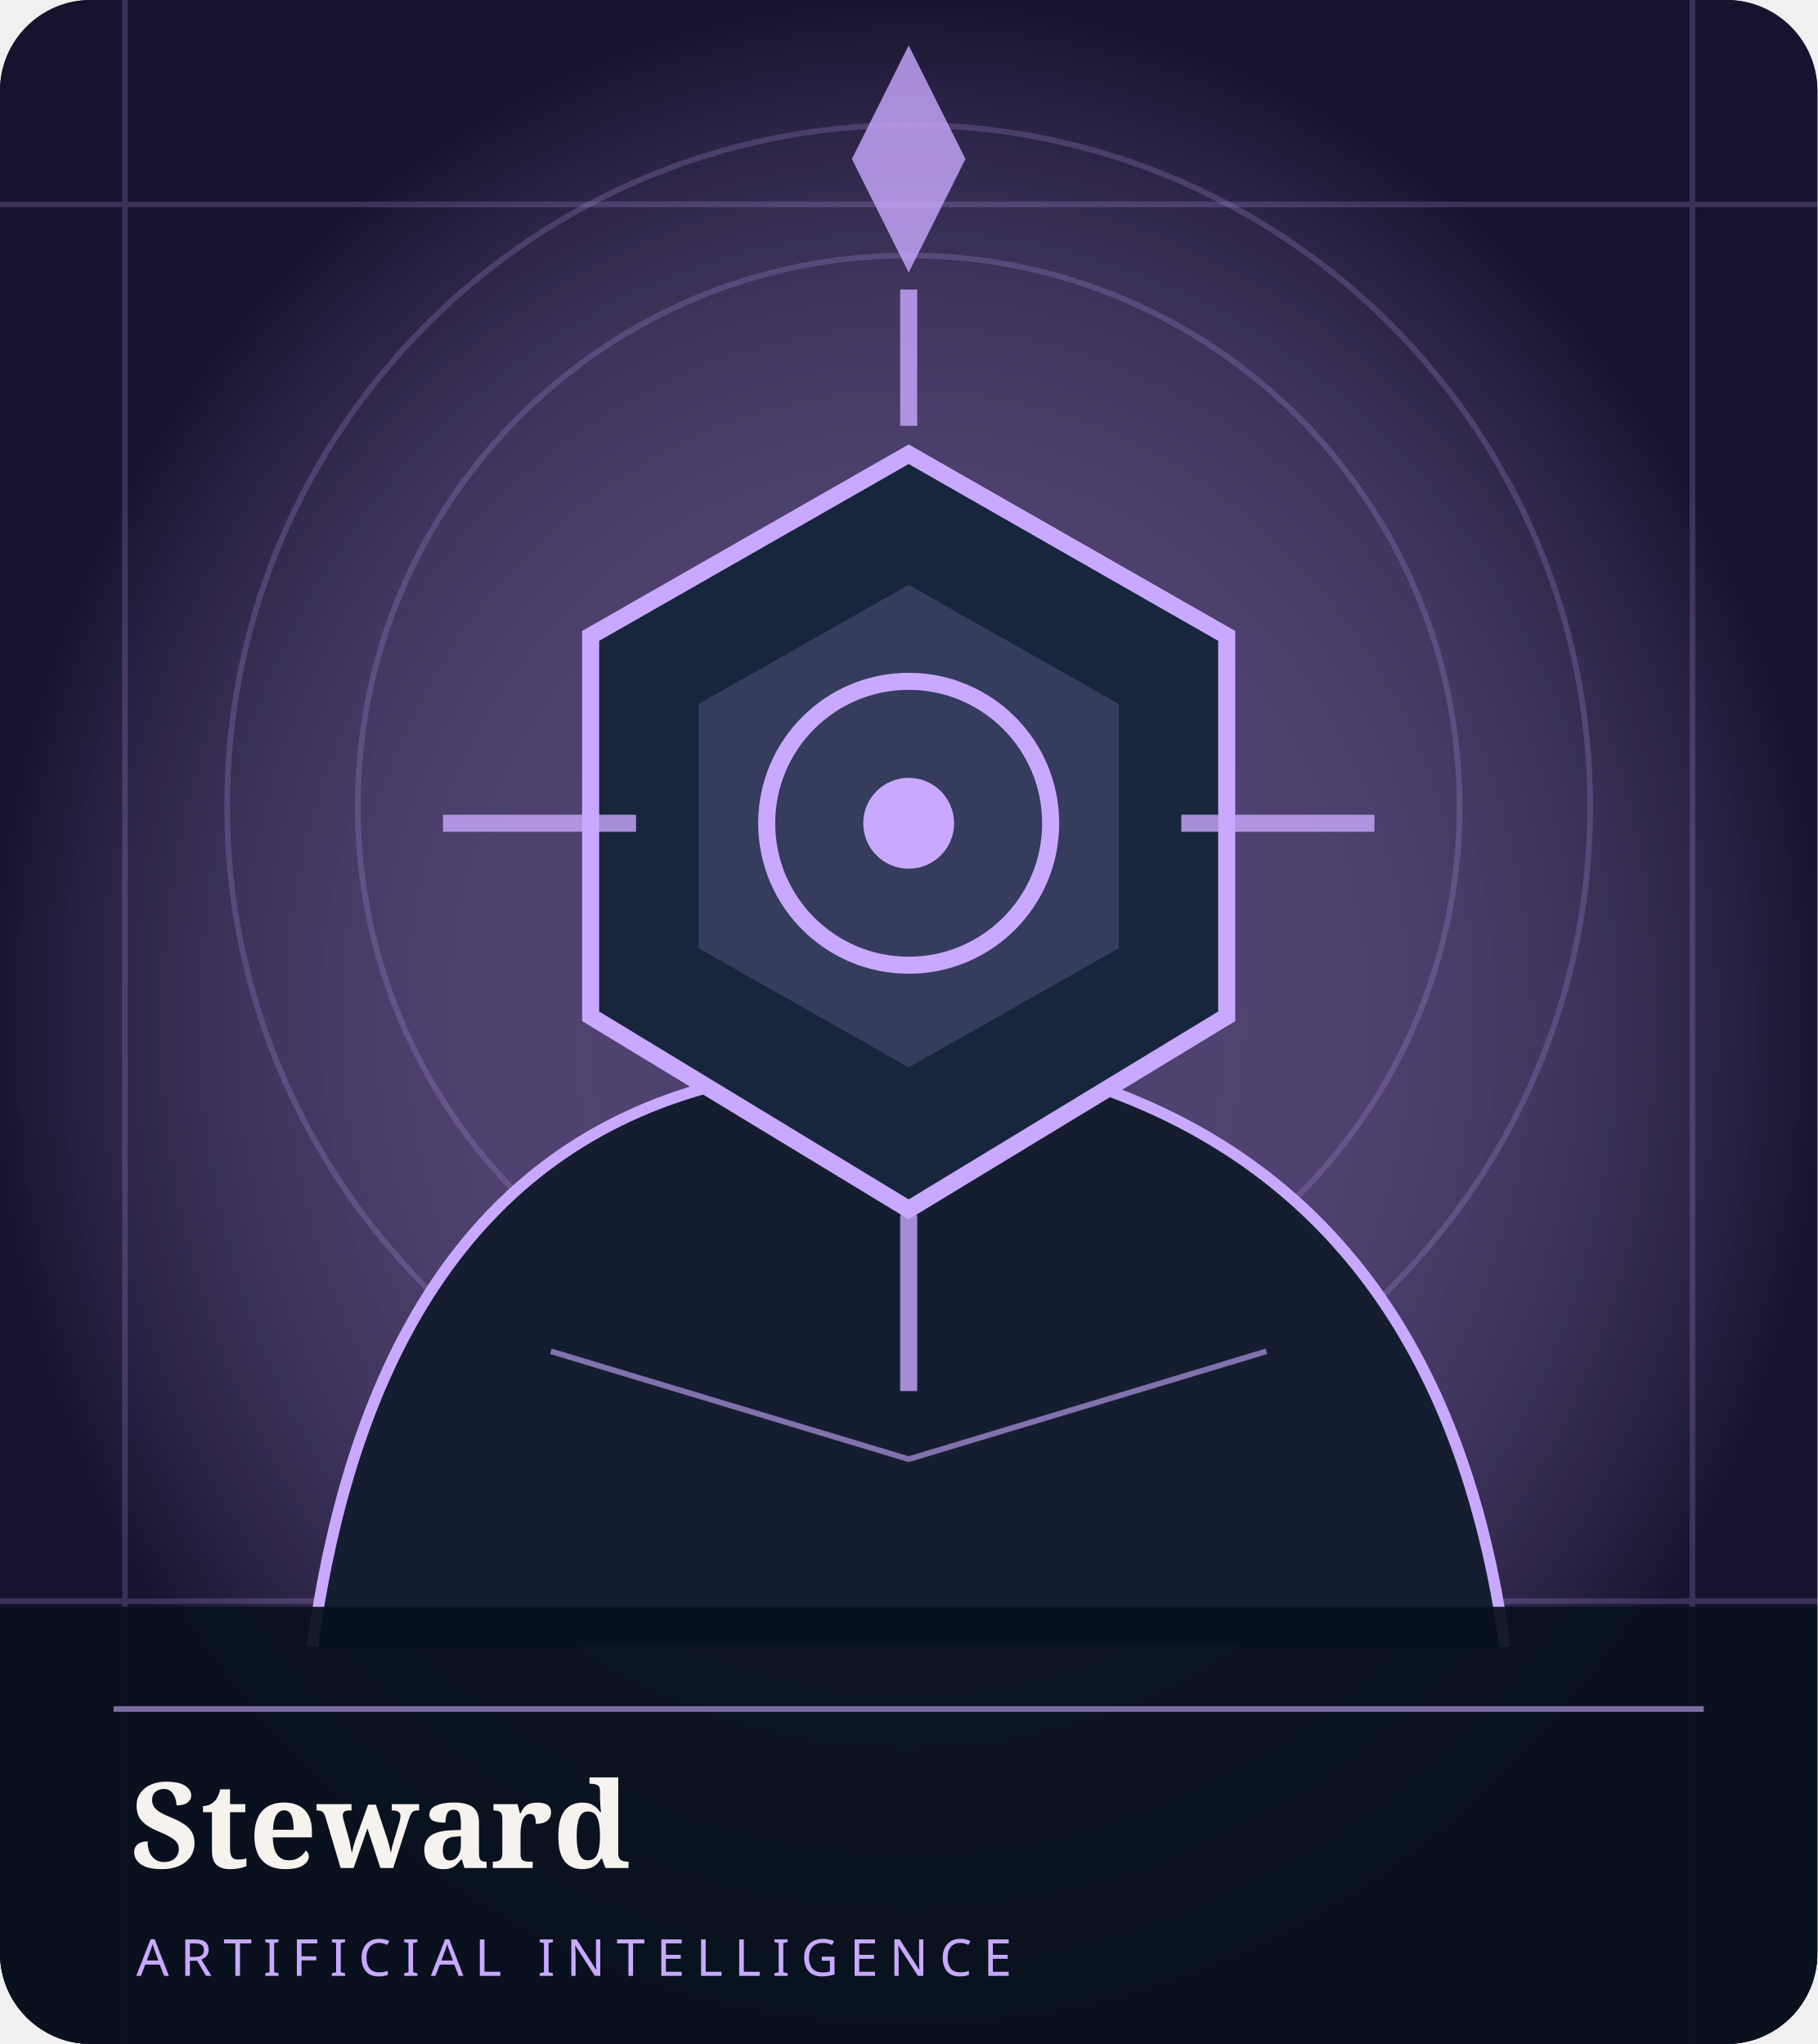
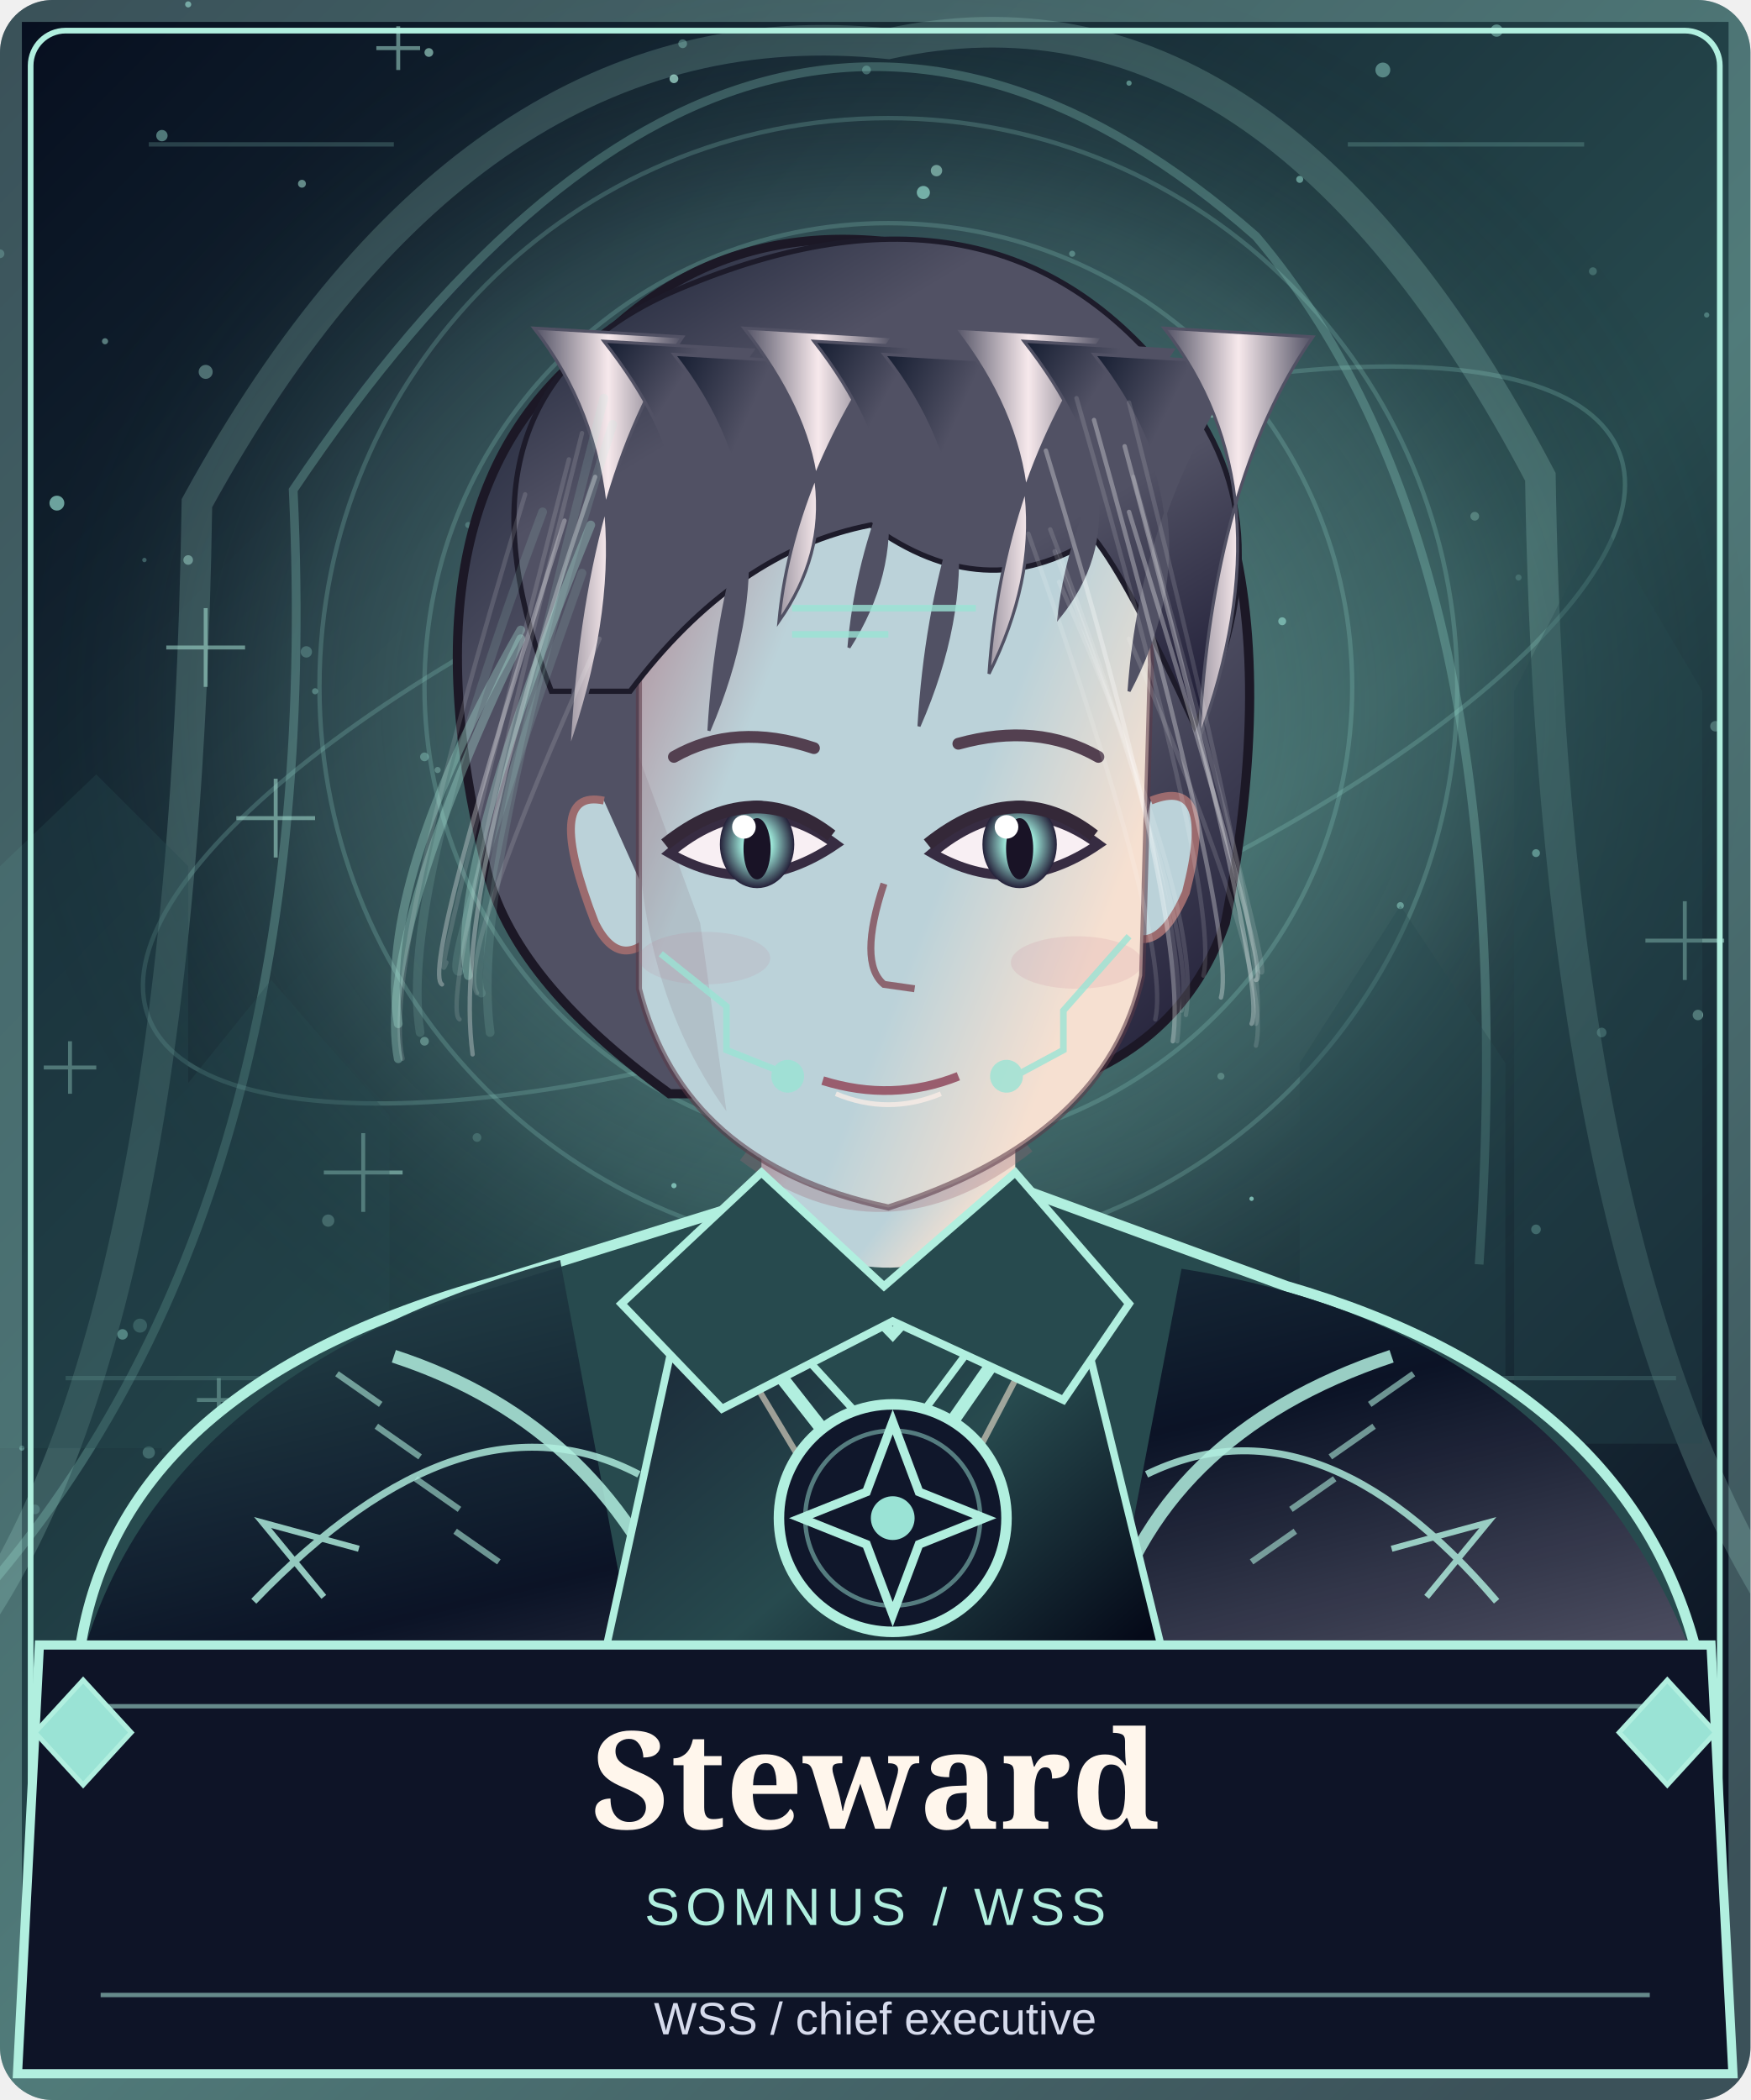
- <svg xmlns="http://www.w3.org/2000/svg" viewBox="0 0 320 360" role="img" aria-labelledby="t d">
+ <svg xmlns="http://www.w3.org/2000/svg" viewBox="0 0 400 480" role="img" aria-labelledby="title desc">
  <defs>
-     <radialGradient id="b">
-       <stop stop-color="#c9a9ff" stop-opacity=".21" />
-       <stop offset="1" stop-color="#17132e" />
+     <linearGradient id="bg" x2=".85" y2="1">
+       <stop stop-color="#060d1e" />
+       <stop offset=".58" stop-color="#274a4e" />
+       <stop offset="1" stop-color="#090e1f" />
+     </linearGradient>
+     <radialGradient id="glow">
+       <stop stop-color="#9ae3d5" stop-opacity=".48" />
+       <stop offset=".65" stop-color="#b1efdf" stop-opacity=".14" />
+       <stop offset="1" stop-opacity="0" />
    </radialGradient>
-     <clipPath id="clip">
-       <rect width="320" height="360" rx="16" />
+     <linearGradient id="hair" x2=".9" y2="1">
+       <stop stop-color="#151d31" />
+       <stop offset=".34" stop-color="#515164" />
+       <stop offset=".7" stop-color="#515164" />
+       <stop offset="1" stop-color="#222039" />
+     </linearGradient>
+     <linearGradient id="hairshine">
+       <stop stop-color="#515164" />
+       <stop offset=".5" stop-color="#f7e9ec" />
+       <stop offset="1" stop-color="#515164" />
+     </linearGradient>
+     <linearGradient id="skin" x2=".95" y2=".6">
+       <stop stop-color="#ad7784" />
+       <stop offset=".36" stop-color="#bbd2d9" />
+       <stop offset=".73" stop-color="#bbd2d9" />
+       <stop offset="1" stop-color="#f6e0d1" />
+     </linearGradient>
+     <radialGradient id="iris">
+       <stop stop-color="#f5f4fb" />
+       <stop offset=".4" stop-color="#9ae3d5" />
+       <stop offset="1" stop-color="#242039" />
+     </radialGradient>
+     <linearGradient id="cape" x2="1" y2="1">
+       <stop stop-color="#274a4e" />
+       <stop offset=".55" stop-color="#0a1124" />
+       <stop offset="1" stop-color="#515164" />
+     </linearGradient>
+     <linearGradient id="coat" x2="1" y2=".9">
+       <stop stop-color="#161d30" />
+       <stop offset=".6" stop-color="#274a4e" />
+       <stop offset="1" stop-color="#050a19" />
+     </linearGradient>
+     <clipPath id="frame">
+       <rect width="400" height="480" rx="12" />
    </clipPath>
  </defs>
-   <g clip-path="url(#clip)">
-     <rect width="320" height="360" fill="#17132e" />
-     <rect width="320" height="360" fill="url(#b)" />
-     <g stroke="#c9a9ff" stroke-opacity=".20" fill="none">
-       <circle cx="160" cy="142" r="120" />
-       <circle cx="160" cy="142" r="97" />
-       <path d="M0 36 H320 M0 282 H320 M22 0 V360 M298 0 V360" />
-     </g>
-     <path d="M160 8 L170 28 160 48 150 28Z" fill="#c9a9ff" opacity=".8" />
-     <g>
-       <path d="M55 290 Q67 203 131 190 L189 190 Q254 210 265 290" fill="#151e30" stroke="#c9a9ff" stroke-width="2" />
-       <path d="M160 80 L216 112 216 179 160 213 104 179 104 112Z" fill="#17263c" stroke="#c9a9ff" stroke-width="3" />
-       <path d="M160 103 L197 124 197 167 160 188 123 167 123 124Z" fill="#c9a9ff" opacity=".17" />
-       <circle cx="160" cy="145" r="25" fill="none" stroke="#c9a9ff" stroke-width="3" />
-       <circle cx="160" cy="145" r="8" fill="#c9a9ff" />
-       <path d="M112 145 H78 M208 145 H242 M160 75 V51 M160 214 V245" stroke="#c9a9ff" stroke-width="3" opacity=".8" />
-       <path d="M97 238 L160 257 223 238" stroke="#c9a9ff" fill="none" opacity=".6" />
-     </g>
-     <rect x="0" y="283" width="320" height="77" fill="#07111d" opacity=".93" />
-     <path d="M20 301 H300" stroke="#c9a9ff" opacity=".6" />
-     <text x="23" y="329" fill="#f6f2ee" font-family="Georgia,serif" font-size="21" font-weight="bold">Steward</text>
-     <text x="24" y="348" fill="#c9a9ff" font-family="sans-serif" font-size="9" letter-spacing="2">ARTIFICIAL INTELLIGENCE</text>
+   <g clip-path="url(#frame)">
+     <rect width="400" height="480" fill="url(#bg)" />
+     <ellipse cx="201" cy="162" rx="200" ry="179" fill="url(#glow)" />
+     <path d="M-13 381Q42 315 45 115Q108 0 203 10Q290-9 352 109Q355 302 416 382" fill="none" stroke="#b1efdf" stroke-width="7" stroke-opacity=".2" />
+     <path d="M-10 371Q75 280 67 112Q173-46 287 54Q349 127 338 289" fill="none" stroke="#9ae3d5" stroke-width="2" stroke-opacity=".26" />
+     <g fill="none" stroke="#9ae3d5" stroke-opacity=".21">
+       <circle cx="203" cy="157" r="130" />
+       <circle cx="203" cy="157" r="106" />
+       <ellipse cx="202" cy="168" rx="180" ry="58" transform="rotate(-21 202 168)" />
+       <path d="M15 315h87M295 315h88M34 33h56M308 33h54" />
+     </g>
+     <circle cx="166" cy="91" r="1.1" fill="#b1efdf" opacity="0.48" />
+     <circle cx="390" cy="72" r="0.6" fill="#9ae3d5" opacity="0.34" />
+     <circle cx="205" cy="273" r="0.7" fill="#9ae3d5" opacity="0.70" />
+     <circle cx="273" cy="148" r="0.5" fill="#9ae3d5" opacity="0.73" />
+     <circle cx="252" cy="337" r="1.6" fill="#b1efdf" opacity="0.51" />
+     <circle cx="347" cy="132" r="0.7" fill="#9ae3d5" opacity="0.19" />
+     <circle cx="212" cy="62" r="1.1" fill="#9ae3d5" opacity="0.53" />
+     <circle cx="351" cy="195" r="0.9" fill="#9ae3d5" opacity="0.72" />
+     <circle cx="43" cy="128" r="1.1" fill="#b1efdf" opacity="0.44" />
+     <circle cx="316" cy="16" r="1.7" fill="#9ae3d5" opacity="0.46" />
+     <circle cx="216" cy="228" r="1.0" fill="#9ae3d5" opacity="0.37" />
+     <circle cx="286" cy="274" r="0.5" fill="#9ae3d5" opacity="0.72" />
+     <circle cx="98" cy="12" r="1.0" fill="#b1efdf" opacity="0.58" />
+     <circle cx="366" cy="236" r="1.1" fill="#9ae3d5" opacity="0.35" />
+     <circle cx="264" cy="231" r="1.3" fill="#9ae3d5" opacity="0.63" />
+     <circle cx="297" cy="41" r="0.8" fill="#9ae3d5" opacity="0.54" />
+     <circle cx="332" cy="368" r="0.8" fill="#b1efdf" opacity="0.31" />
+     <circle cx="149" cy="202" r="0.7" fill="#9ae3d5" opacity="0.40" />
+     <circle cx="320" cy="207" r="0.8" fill="#9ae3d5" opacity="0.49" />
+     <circle cx="152" cy="207" r="0.8" fill="#9ae3d5" opacity="0.21" />
+     <circle cx="337" cy="118" r="1.0" fill="#b1efdf" opacity="0.28" />
+     <circle cx="32" cy="303" r="1.6" fill="#9ae3d5" opacity="0.30" />
+     <circle cx="189" cy="63" r="1.3" fill="#9ae3d5" opacity="0.71" />
+     <circle cx="293" cy="142" r="0.9" fill="#9ae3d5" opacity="0.59" />
+     <circle cx="114" cy="299" r="1.1" fill="#b1efdf" opacity="0.28" />
+     <circle cx="214" cy="246" r="0.7" fill="#9ae3d5" opacity="0.59" />
+     <circle cx="245" cy="58" r="0.7" fill="#9ae3d5" opacity="0.36" />
+     <circle cx="164" cy="320" r="1.1" fill="#9ae3d5" opacity="0.67" />
+     <circle cx="392" cy="166" r="1.2" fill="#b1efdf" opacity="0.31" />
+     <circle cx="258" cy="19" r="0.6" fill="#9ae3d5" opacity="0.49" />
+     <circle cx="154" cy="271" r="0.6" fill="#9ae3d5" opacity="0.70" />
+     <circle cx="127" cy="293" r="0.7" fill="#9ae3d5" opacity="0.31" />
+     <circle cx="154" cy="18" r="1.0" fill="#b1efdf" opacity="0.68" />
+     <circle cx="214" cy="96" r="1.6" fill="#9ae3d5" opacity="0.65" />
+     <circle cx="0" cy="58" r="1.0" fill="#9ae3d5" opacity="0.26" />
+     <circle cx="198" cy="16" r="1.0" fill="#9ae3d5" opacity="0.32" />
+     <circle cx="166" cy="283" r="1.7" fill="#b1efdf" opacity="0.38" />
+     <circle cx="141" cy="153" r="1.3" fill="#9ae3d5" opacity="0.52" />
+     <circle cx="209" cy="133" r="1.2" fill="#9ae3d5" opacity="0.39" />
+     <circle cx="364" cy="62" r="0.9" fill="#9ae3d5" opacity="0.25" />
+     <circle cx="97" cy="238" r="1.0" fill="#b1efdf" opacity="0.37" />
+     <circle cx="37" cy="31" r="1.3" fill="#9ae3d5" opacity="0.48" />
+     <circle cx="275" cy="161" r="0.6" fill="#9ae3d5" opacity="0.33" />
+     <circle cx="111" cy="334" r="0.5" fill="#9ae3d5" opacity="0.66" />
+     <circle cx="47" cy="85" r="1.6" fill="#b1efdf" opacity="0.38" />
+     <circle cx="159" cy="312" r="1.1" fill="#9ae3d5" opacity="0.29" />
+     <circle cx="285" cy="94" r="0.6" fill="#9ae3d5" opacity="0.55" />
+     <circle cx="351" cy="281" r="1.1" fill="#9ae3d5" opacity="0.41" />
+     <circle cx="69" cy="42" r="0.9" fill="#b1efdf" opacity="0.52" />
+     <circle cx="151" cy="292" r="1.1" fill="#9ae3d5" opacity="0.24" />
+     <circle cx="43" cy="1" r="0.7" fill="#9ae3d5" opacity="0.58" />
+     <circle cx="142" cy="220" r="0.9" fill="#9ae3d5" opacity="0.48" />
+     <circle cx="100" cy="176" r="0.7" fill="#b1efdf" opacity="0.31" />
+     <circle cx="169" cy="60" r="0.6" fill="#9ae3d5" opacity="0.55" />
+     <circle cx="195" cy="281" r="0.4" fill="#9ae3d5" opacity="0.72" />
+     <circle cx="217" cy="62" r="1.1" fill="#9ae3d5" opacity="0.25" />
+     <circle cx="279" cy="246" r="0.8" fill="#b1efdf" opacity="0.27" />
+     <circle cx="5" cy="331" r="0.6" fill="#9ae3d5" opacity="0.41" />
+     <circle cx="156" cy="10" r="1.0" fill="#9ae3d5" opacity="0.36" />
+     <circle cx="109" cy="260" r="1.0" fill="#9ae3d5" opacity="0.21" />
+     <circle cx="75" cy="279" r="1.4" fill="#b1efdf" opacity="0.35" />
+     <circle cx="211" cy="44" r="1.5" fill="#9ae3d5" opacity="0.66" />
+     <circle cx="33" cy="128" r="0.5" fill="#9ae3d5" opacity="0.31" />
+     <circle cx="72" cy="158" r="0.7" fill="#9ae3d5" opacity="0.36" />
+     <circle cx="214" cy="39" r="1.3" fill="#b1efdf" opacity="0.53" />
+     <circle cx="28" cy="305" r="1.2" fill="#9ae3d5" opacity="0.62" />
+     <circle cx="149" cy="299" r="0.9" fill="#9ae3d5" opacity="0.53" />
+     <circle cx="213" cy="64" r="0.9" fill="#9ae3d5" opacity="0.27" />
+     <circle cx="200" cy="355" r="0.4" fill="#b1efdf" opacity="0.26" />
+     <circle cx="107" cy="120" r="0.7" fill="#9ae3d5" opacity="0.27" />
+     <circle cx="172" cy="238" r="0.6" fill="#9ae3d5" opacity="0.26" />
+     <circle cx="8" cy="345" r="1.1" fill="#9ae3d5" opacity="0.20" />
+     <circle cx="245" cy="343" r="0.8" fill="#b1efdf" opacity="0.19" />
+     <circle cx="34" cy="332" r="1.4" fill="#9ae3d5" opacity="0.27" />
+     <circle cx="237" cy="289" r="1.0" fill="#9ae3d5" opacity="0.72" />
+     <circle cx="236" cy="137" r="0.9" fill="#9ae3d5" opacity="0.58" />
+     <circle cx="388" cy="232" r="1.2" fill="#b1efdf" opacity="0.50" />
+     <circle cx="257" cy="105" r="1.2" fill="#9ae3d5" opacity="0.41" />
+     <circle cx="70" cy="149" r="1.3" fill="#9ae3d5" opacity="0.27" />
+     <circle cx="97" cy="173" r="1.0" fill="#9ae3d5" opacity="0.38" />
+     <circle cx="24" cy="78" r="0.7" fill="#b1efdf" opacity="0.45" />
+     <circle cx="13" cy="115" r="1.7" fill="#9ae3d5" opacity="0.67" />
+     <circle cx="116" cy="194" r="1.6" fill="#9ae3d5" opacity="0.43" />
+     <circle cx="342" cy="7" r="1.4" fill="#9ae3d5" opacity="0.48" />
+     <circle cx="229" cy="349" r="1.1" fill="#b1efdf" opacity="0.57" />
+     <path d="M47 139v18m-9 -9h18" stroke="#b1efdf" stroke-width=".9" opacity=".5" />
+     <path d="M16 238v12m-6 -6h12" stroke="#b1efdf" stroke-width=".9" opacity=".5" />
+     <path d="M63 178v18m-9 -9h18" stroke="#b1efdf" stroke-width=".9" opacity=".5" />
+     <path d="M91 6v10m-5 -5h10" stroke="#b1efdf" stroke-width=".9" opacity=".5" />
+     <path d="M83 259v18m-9 -9h18" stroke="#b1efdf" stroke-width=".9" opacity=".5" />
+     <path d="M224 127v8m-4 -4h8" stroke="#b1efdf" stroke-width=".9" opacity=".5" />
+     <path d="M50 315v10m-5 -5h10" stroke="#b1efdf" stroke-width=".9" opacity=".5" />
+     <path d="M305 314v18m-9 -9h18" stroke="#b1efdf" stroke-width=".9" opacity=".5" />
+     <path d="M274 86v18m-9 -9h18" stroke="#b1efdf" stroke-width=".9" opacity=".5" />
+     <path d="M190 174v16m-8 -8h16" stroke="#b1efdf" stroke-width=".9" opacity=".5" />
+     <path d="M86 316v14m-7 -7h14" stroke="#b1efdf" stroke-width=".9" opacity=".5" />
+     <path d="M385 206v18m-9 -9h18" stroke="#b1efdf" stroke-width=".9" opacity=".5" />
+     <g fill="#274a4e" opacity=".34">
+       <path d="M0 331V198L22 177L43 198V331M346 330V158L366 119L389 158V330M37 332v-77l25-31 27 31v77M297 331v-88l23-36 24 36v88" />
+     </g>
+     <path d="M111 198Q90 113 137 78Q175 40 237 64Q302 98 280 211Q269 242 234 250H153Q117 224 111 198Z" fill="url(#hair)" stroke="#1c1826" stroke-width="2.1" />
+     <path d="M18 379Q26 317 113 293L174 274L204 305L234 272L294 294Q373 317 388 379Z" fill="#274a4e" stroke="#b1efdf" stroke-width="2.4" />
+     <path d="M19 378Q38 313 128 288L145 379Z M387 379Q358 304 270 290L253 379Z" fill="url(#cape)" opacity=".95" />
+     <path d="M90 310Q139 326 157 375M318 310Q264 328 252 375" fill="none" stroke="#b1efdf" stroke-width="3" opacity=".85" />
+     <path d="M138 379L159 283L204 332L242 281L266 379Z" fill="url(#coat)" stroke="#b1efdf" stroke-width="1.7" />
+     <path d="M156 286L203 346L246 284" fill="none" stroke="#b1efdf" stroke-width="3" />
+     <path d="M164 302L204 369L239 302" fill="none" stroke="#f8e9d4" stroke-opacity=".58" stroke-width="1.4" />
+     <path d="M174 242V279Q204 301 232 278V242Z" fill="url(#skin)" />
+     <path d="M170 264Q202 288 235 262" fill="none" stroke="#9d6673" stroke-opacity=".3" stroke-width="3" />
+     <path d="M138 183Q124 180 136 211Q142 223 151 212M263 183Q278 177 271 204Q264 220 256 212" fill="#bbd2d9" stroke="#9b6b6e" stroke-width="1.8" />
+     <path d="M146 141Q148 94 201 87Q262 92 263 152L261 223Q253 260 203 276Q156 266 146 226Z" fill="url(#skin)" stroke="#5a3946" stroke-opacity=".57" stroke-width="1.4" />
+     <path d="M146 173Q143 222 166 254L160 211Z" fill="#6b4253" opacity=".13" />
+     <ellipse cx="161" cy="219" rx="15" ry="6" fill="#be607e" opacity=".11" />
+     <ellipse cx="246" cy="220" rx="15" ry="6" fill="#be607e" opacity=".12" />
+     <path d="M154 173Q168 165 186 171M219 170Q237 165 251 173" fill="none" stroke="#534050" stroke-width="2.7" stroke-linecap="round" />
+     <path d="M153 195Q172 179 191 193Q172 206 153 195Z" fill="#f8eff3" stroke="#372c42" stroke-width="2.2" />
+     <ellipse cx="173" cy="193" rx="8.5" ry="10" fill="url(#iris)" />
+     <ellipse cx="173" cy="194" rx="3.1" ry="7" fill="#191326" />
+     <circle cx="170" cy="189" r="2.7" fill="white" />
+     <path d="M152 193Q172 177 190 191" fill="none" stroke="#342838" stroke-width="2.9" />
+     <path d="M213 195Q232 179 251 193Q232 206 213 195Z" fill="#f8eff3" stroke="#372c42" stroke-width="2.2" />
+     <ellipse cx="233" cy="193" rx="8.5" ry="10" fill="url(#iris)" />
+     <ellipse cx="233" cy="194" rx="3.1" ry="7" fill="#191326" />
+     <circle cx="230" cy="189" r="2.7" fill="white" />
+     <path d="M212 193Q232 177 250 191" fill="none" stroke="#342838" stroke-width="2.9" />
+     <path d="M202 202Q196 220 202 225L209 226" fill="none" stroke="#8c6570" stroke-width="1.6" />
+     <path d="M188 247Q204 252 219 246" fill="none" stroke="#995d6e" stroke-width="2" />
+     <path d="M191 250Q203 255 215 250" fill="none" stroke="#fff0e9" stroke-opacity=".7" stroke-width="1.1" />
+     <path d="M142 298L174 268L202 294L232 268L258 298L243 320L204 302L165 322Z" fill="#274a4e" stroke="#b1efdf" stroke-width="1.8" />
+     <path d="M126 158Q100 91 153 67Q226 35 267 86Q296 118 273 166Q258 133 250 123Q225 139 199 120Q168 126 144 158Z" fill="url(#hair)" stroke="#1d1b2a" stroke-width="1.2" />
+     <path d="M122 75Q151 112 130 172Q133 110 156 77Z" fill="url(#hairshine)" stroke="#515164" stroke-width=".7" />
+     <path d="M138 78Q167 115 146 137Q149 113 172 80Z" fill="url(#hair)" stroke="#515164" stroke-width=".7" />
+     <path d="M154 81Q183 118 162 167Q165 116 188 83Z" fill="url(#hair)" stroke="#515164" stroke-width=".7" />
+     <path d="M170 75Q199 112 178 142Q181 110 204 77Z" fill="url(#hairshine)" stroke="#515164" stroke-width=".7" />
+     <path d="M186 78Q215 115 194 148Q197 113 220 80Z" fill="url(#hair)" stroke="#515164" stroke-width=".7" />
+     <path d="M202 81Q231 118 210 166Q213 116 236 83Z" fill="url(#hair)" stroke="#515164" stroke-width=".7" />
+     <path d="M218 75Q247 112 226 154Q229 110 252 77Z" fill="url(#hairshine)" stroke="#515164" stroke-width=".7" />
+     <path d="M234 78Q263 115 242 141Q245 113 268 80Z" fill="url(#hair)" stroke="#515164" stroke-width=".7" />
+     <path d="M250 81Q279 118 258 158Q261 116 284 83Z" fill="url(#hair)" stroke="#515164" stroke-width=".7" />
+     <path d="M266 75Q295 112 274 169Q277 110 300 77Z" fill="url(#hairshine)" stroke="#515164" stroke-width=".7" />
+     <path d="M119 146Q86 215 91 242" fill="none" stroke="#b1efdf" stroke-opacity=".31" stroke-width="2" stroke-linecap="round" />
+     <path d="M241 126Q274 212 270 231" fill="none" stroke="#ffffff" stroke-opacity=".13" stroke-width="1" stroke-linecap="round" />
+     <path d="M120 113Q87 221 92 242" fill="none" stroke="#ffffff" stroke-opacity=".13" stroke-width="1" stroke-linecap="round" />
+     <path d="M250 96Q283 214 279 228" fill="none" stroke="#ffffff" stroke-opacity=".31" stroke-width="1" stroke-linecap="round" />
+     <path d="M124 117Q91 205 96 236" fill="none" stroke="#b1efdf" stroke-opacity=".13" stroke-width="2" stroke-linecap="round" />
+     <path d="M242 133Q275 207 271 232" fill="none" stroke="#ffffff" stroke-opacity=".13" stroke-width="1" stroke-linecap="round" />
+     <path d="M136 109Q103 204 108 241" fill="none" stroke="#ffffff" stroke-opacity=".31" stroke-width="1" stroke-linecap="round" />
+     <path d="M258 146Q291 222 287 239" fill="none" stroke="#ffffff" stroke-opacity=".13" stroke-width="1" stroke-linecap="round" />
+     <path d="M140 97Q107 201 112 236" fill="none" stroke="#b1efdf" stroke-opacity=".13" stroke-width="2" stroke-linecap="round" />
+     <path d="M239 103Q272 211 268 238" fill="none" stroke="#ffffff" stroke-opacity=".31" stroke-width="1" stroke-linecap="round" />
+     <path d="M130 105Q97 233 102 220" fill="none" stroke="#ffffff" stroke-opacity=".13" stroke-width="1" stroke-linecap="round" />
+     <path d="M246 91Q279 205 275 223" fill="none" stroke="#ffffff" stroke-opacity=".13" stroke-width="1" stroke-linecap="round" />
+     <path d="M135 120Q102 201 107 223" fill="none" stroke="#b1efdf" stroke-opacity=".31" stroke-width="2" stroke-linecap="round" />
+     <path d="M240 121Q273 208 269 238" fill="none" stroke="#ffffff" stroke-opacity=".13" stroke-width="1" stroke-linecap="round" />
+     <path d="M137 146Q104 219 109 227" fill="none" stroke="#ffffff" stroke-opacity=".13" stroke-width="1" stroke-linecap="round" />
+     <path d="M257 102Q290 225 286 234" fill="none" stroke="#ffffff" stroke-opacity=".31" stroke-width="1" stroke-linecap="round" />
+     <path d="M133 131Q100 224 105 222" fill="none" stroke="#b1efdf" stroke-opacity=".13" stroke-width="2" stroke-linecap="round" />
+     <path d="M259 109Q292 228 288 222" fill="none" stroke="#ffffff" stroke-opacity=".13" stroke-width="1" stroke-linecap="round" />
+     <path d="M129 119Q96 222 101 225" fill="none" stroke="#ffffff" stroke-opacity=".31" stroke-width="1" stroke-linecap="round" />
+     <path d="M258 92Q291 222 287 234" fill="none" stroke="#ffffff" stroke-opacity=".13" stroke-width="1" stroke-linecap="round" />
+     <path d="M138 91Q105 220 110 227" fill="none" stroke="#b1efdf" stroke-opacity=".13" stroke-width="2" stroke-linecap="round" />
+     <path d="M258 117Q291 224 287 224" fill="none" stroke="#ffffff" stroke-opacity=".31" stroke-width="1" stroke-linecap="round" />
+     <path d="M133 99Q100 230 105 233" fill="none" stroke="#ffffff" stroke-opacity=".13" stroke-width="1" stroke-linecap="round" />
+     <path d="M235 122Q268 215 264 233" fill="none" stroke="#ffffff" stroke-opacity=".13" stroke-width="1" stroke-linecap="round" />
+     <path d="M119 144Q86 202 91 234" fill="none" stroke="#b1efdf" stroke-opacity=".31" stroke-width="2" stroke-linecap="round" />
+     <g fill="none" stroke="#9ae3d5" stroke-width="1.5" opacity=".8">
+       <path d="M151 218l15 12v10l15 6 M258 214l-15 17v9l-13 7M181 139h42M181 145h22" />
+       <circle cx="180" cy="246" r="3" fill="#9ae3d5" />
+       <circle cx="230" cy="246" r="3" fill="#9ae3d5" />
+     </g>
+     <path d="M77 314l10 7" stroke="#b1efdf" stroke-width="1.4" opacity=".58" />
+     <path d="M86 326l10 7" stroke="#b1efdf" stroke-width="1.4" opacity=".58" />
+     <path d="M95 338l10 7" stroke="#b1efdf" stroke-width="1.4" opacity=".58" />
+     <path d="M104 350l10 7" stroke="#b1efdf" stroke-width="1.4" opacity=".58" />
+     <path d="M323 314l-10 7" stroke="#b1efdf" stroke-width="1.4" opacity=".58" />
+     <path d="M314 326l-10 7" stroke="#b1efdf" stroke-width="1.4" opacity=".58" />
+     <path d="M305 338l-10 7" stroke="#b1efdf" stroke-width="1.4" opacity=".58" />
+     <path d="M296 350l-10 7" stroke="#b1efdf" stroke-width="1.4" opacity=".58" />
+     <g transform="translate(204 347)">
+       <circle r="26" fill="#10172b" stroke="#b1efdf" stroke-width="2.4" />
+       <circle r="20" fill="none" stroke="#9ae3d5" stroke-opacity=".5" />
+       <path d="M0-22L6-6L21 0L6 6L0 22L-6 6L-21 0L-6-6Z" fill="none" stroke="#b1efdf" stroke-width="2" />
+       <circle r="5" fill="#9ae3d5" />
+     </g>
+     <g stroke="#b1efdf" fill="none" opacity=".82">
+       <path d="M58 366Q106 316 146 337M342 366Q301 318 262 337" stroke-width="1.6" />
+       <path d="M74 365l-14-17 22 6M326 365l14-17-22 6" stroke-width="1.4" />
+     </g>
+     <rect width="400" height="480" fill="none" stroke="#b1efdf" stroke-width="10" stroke-opacity=".3" />
+     <rect x="7" y="7" width="386" height="466" rx="8" fill="none" stroke="#b1efdf" stroke-width="1.3" />
+     <path d="M9 376H391L396 474H4Z" fill="#0e1427" stroke="#b1efdf" stroke-width="2.1" />
+     <path d="M23 390H377M23 456H377" stroke="#b1efdf" stroke-width="1" opacity=".54" />
+     <path d="M19 384l11 12-11 12-11-12Z M381 384l11 12-11 12-11-12Z" fill="#9ae3d5" stroke="#b1efdf" stroke-width="1.1" />
+     <text x="200" y="418" text-anchor="middle" font-family="Georgia,serif" font-size="31" font-weight="bold" fill="#fff6ec">Steward</text>
+     <text x="200" y="440" text-anchor="middle" font-family="Arial,sans-serif" font-size="12" letter-spacing="1.4" fill="#b1efdf">SOMNUS / WSS</text>
+     <text x="200" y="465" text-anchor="middle" font-family="Arial,sans-serif" font-size="10.4" fill="#d6dbec">WSS / chief executive</text>
  </g>
</svg>
